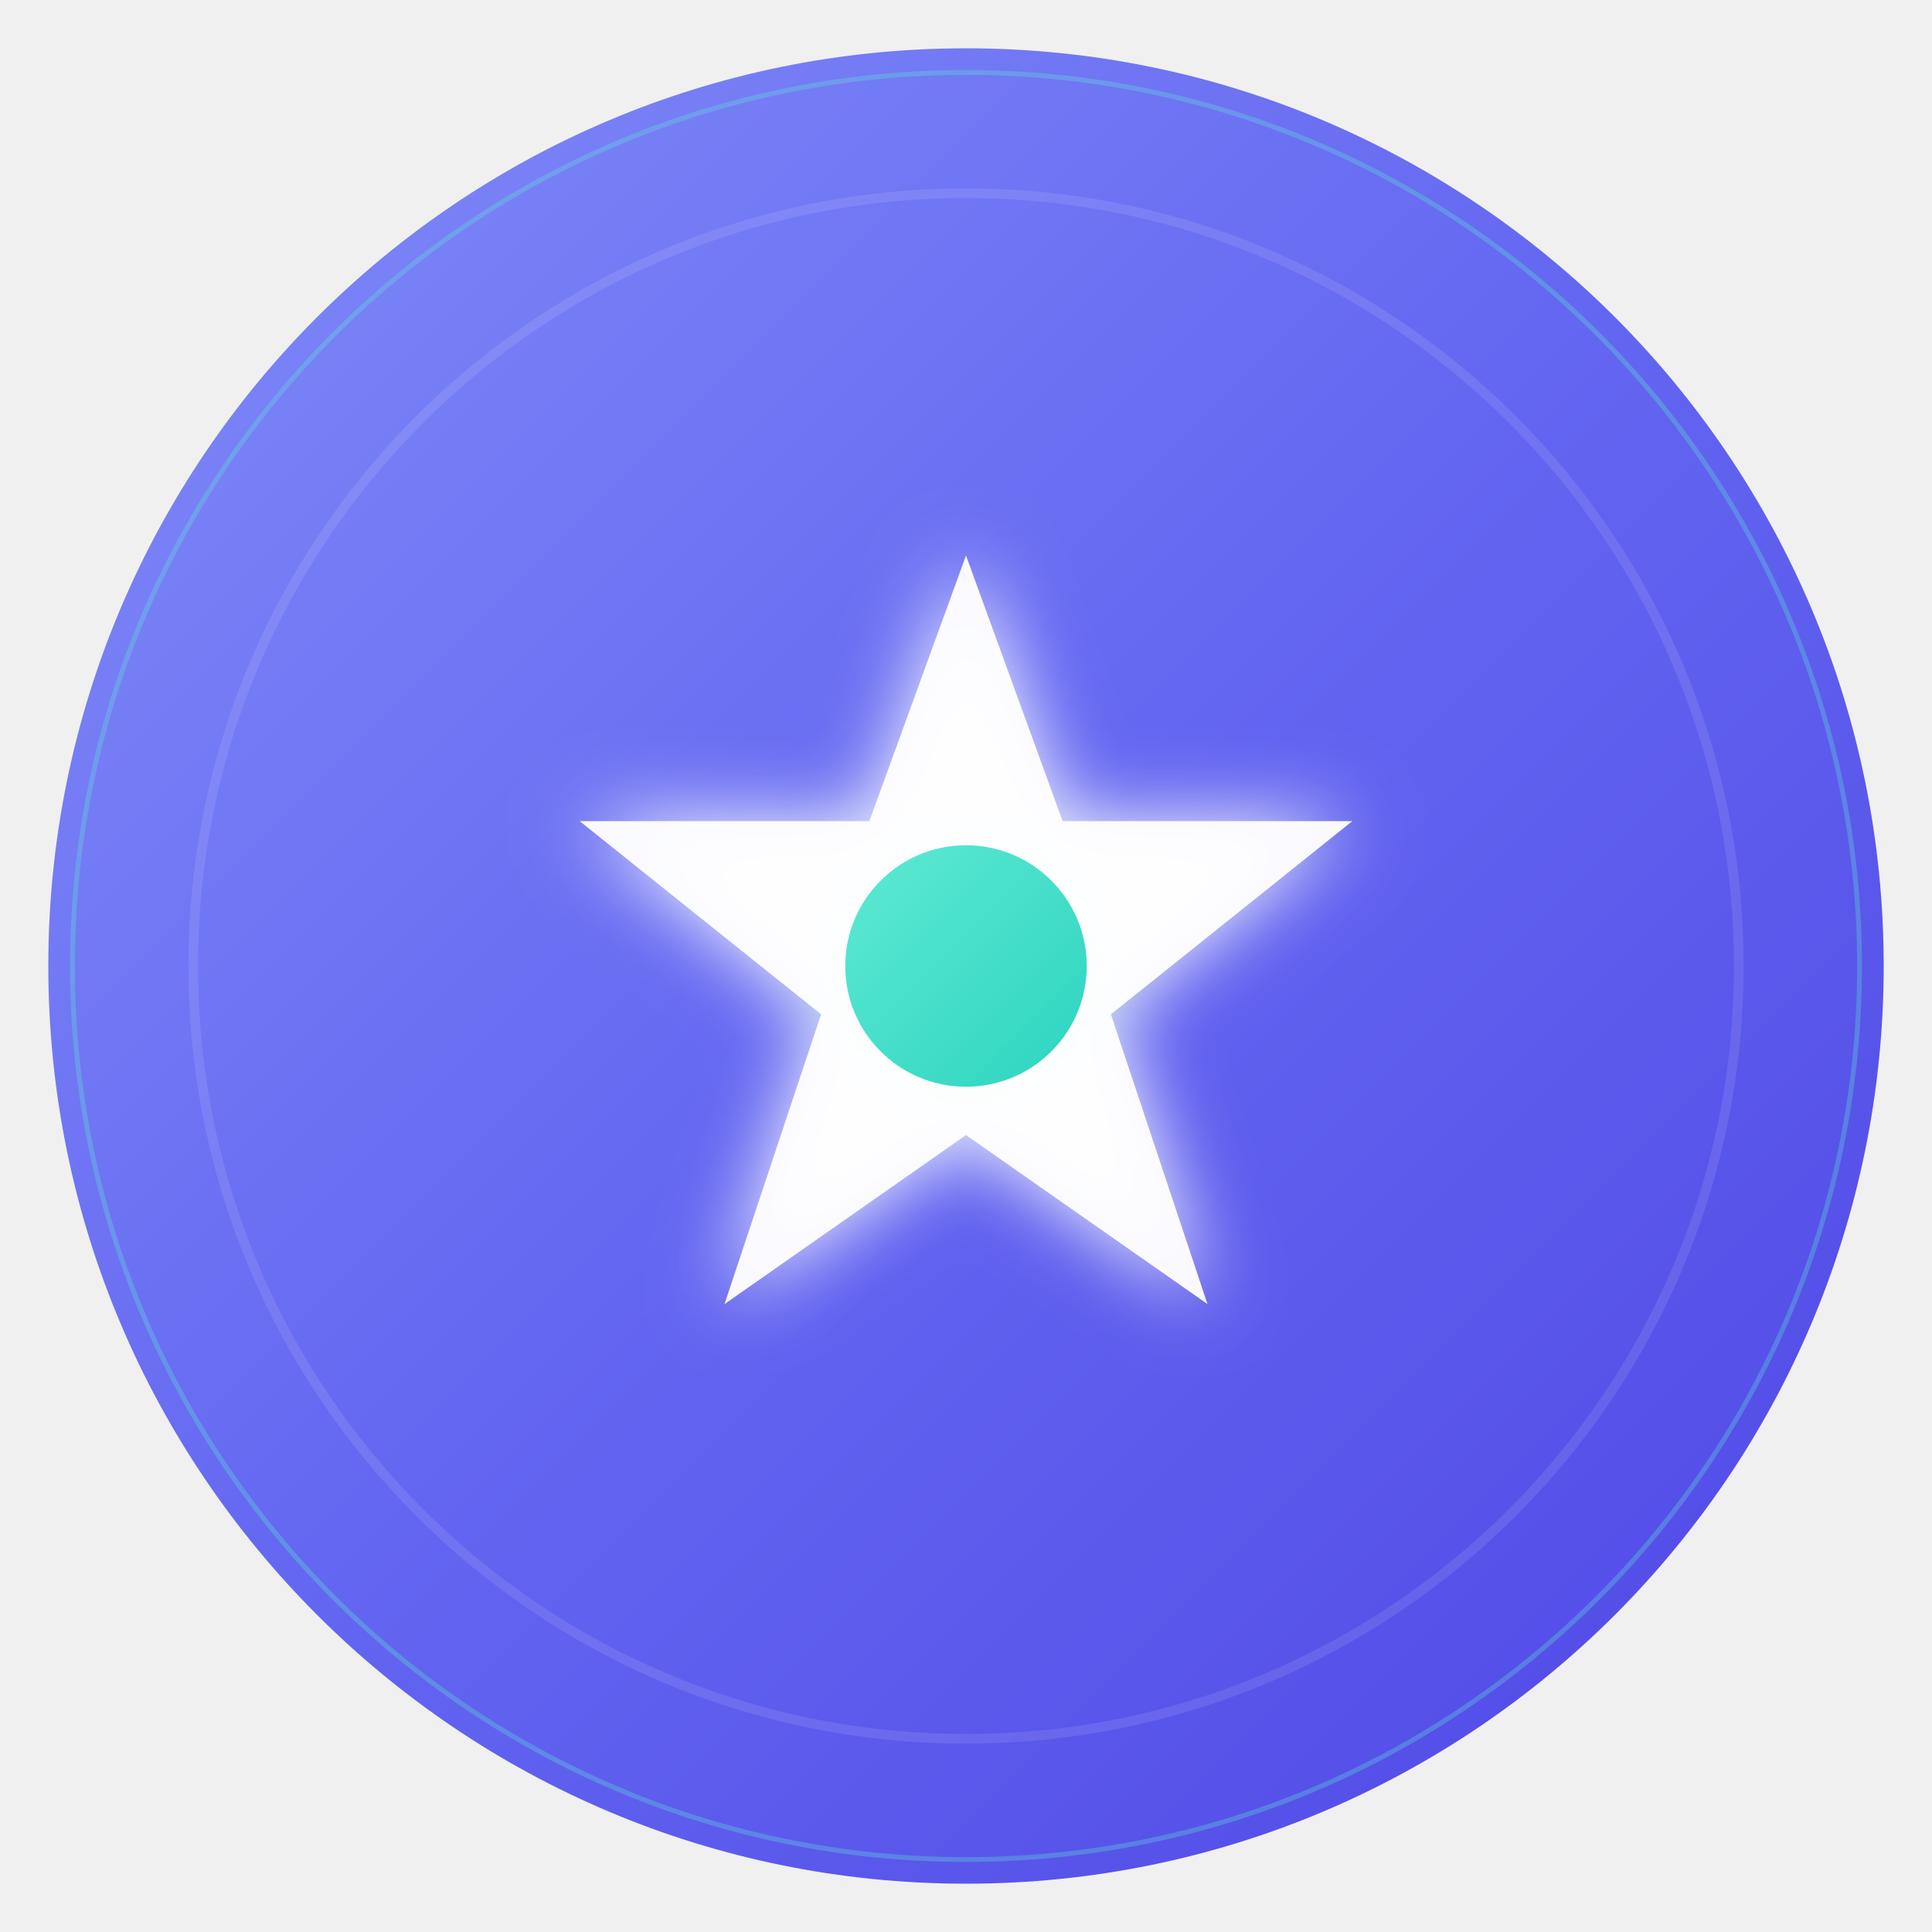
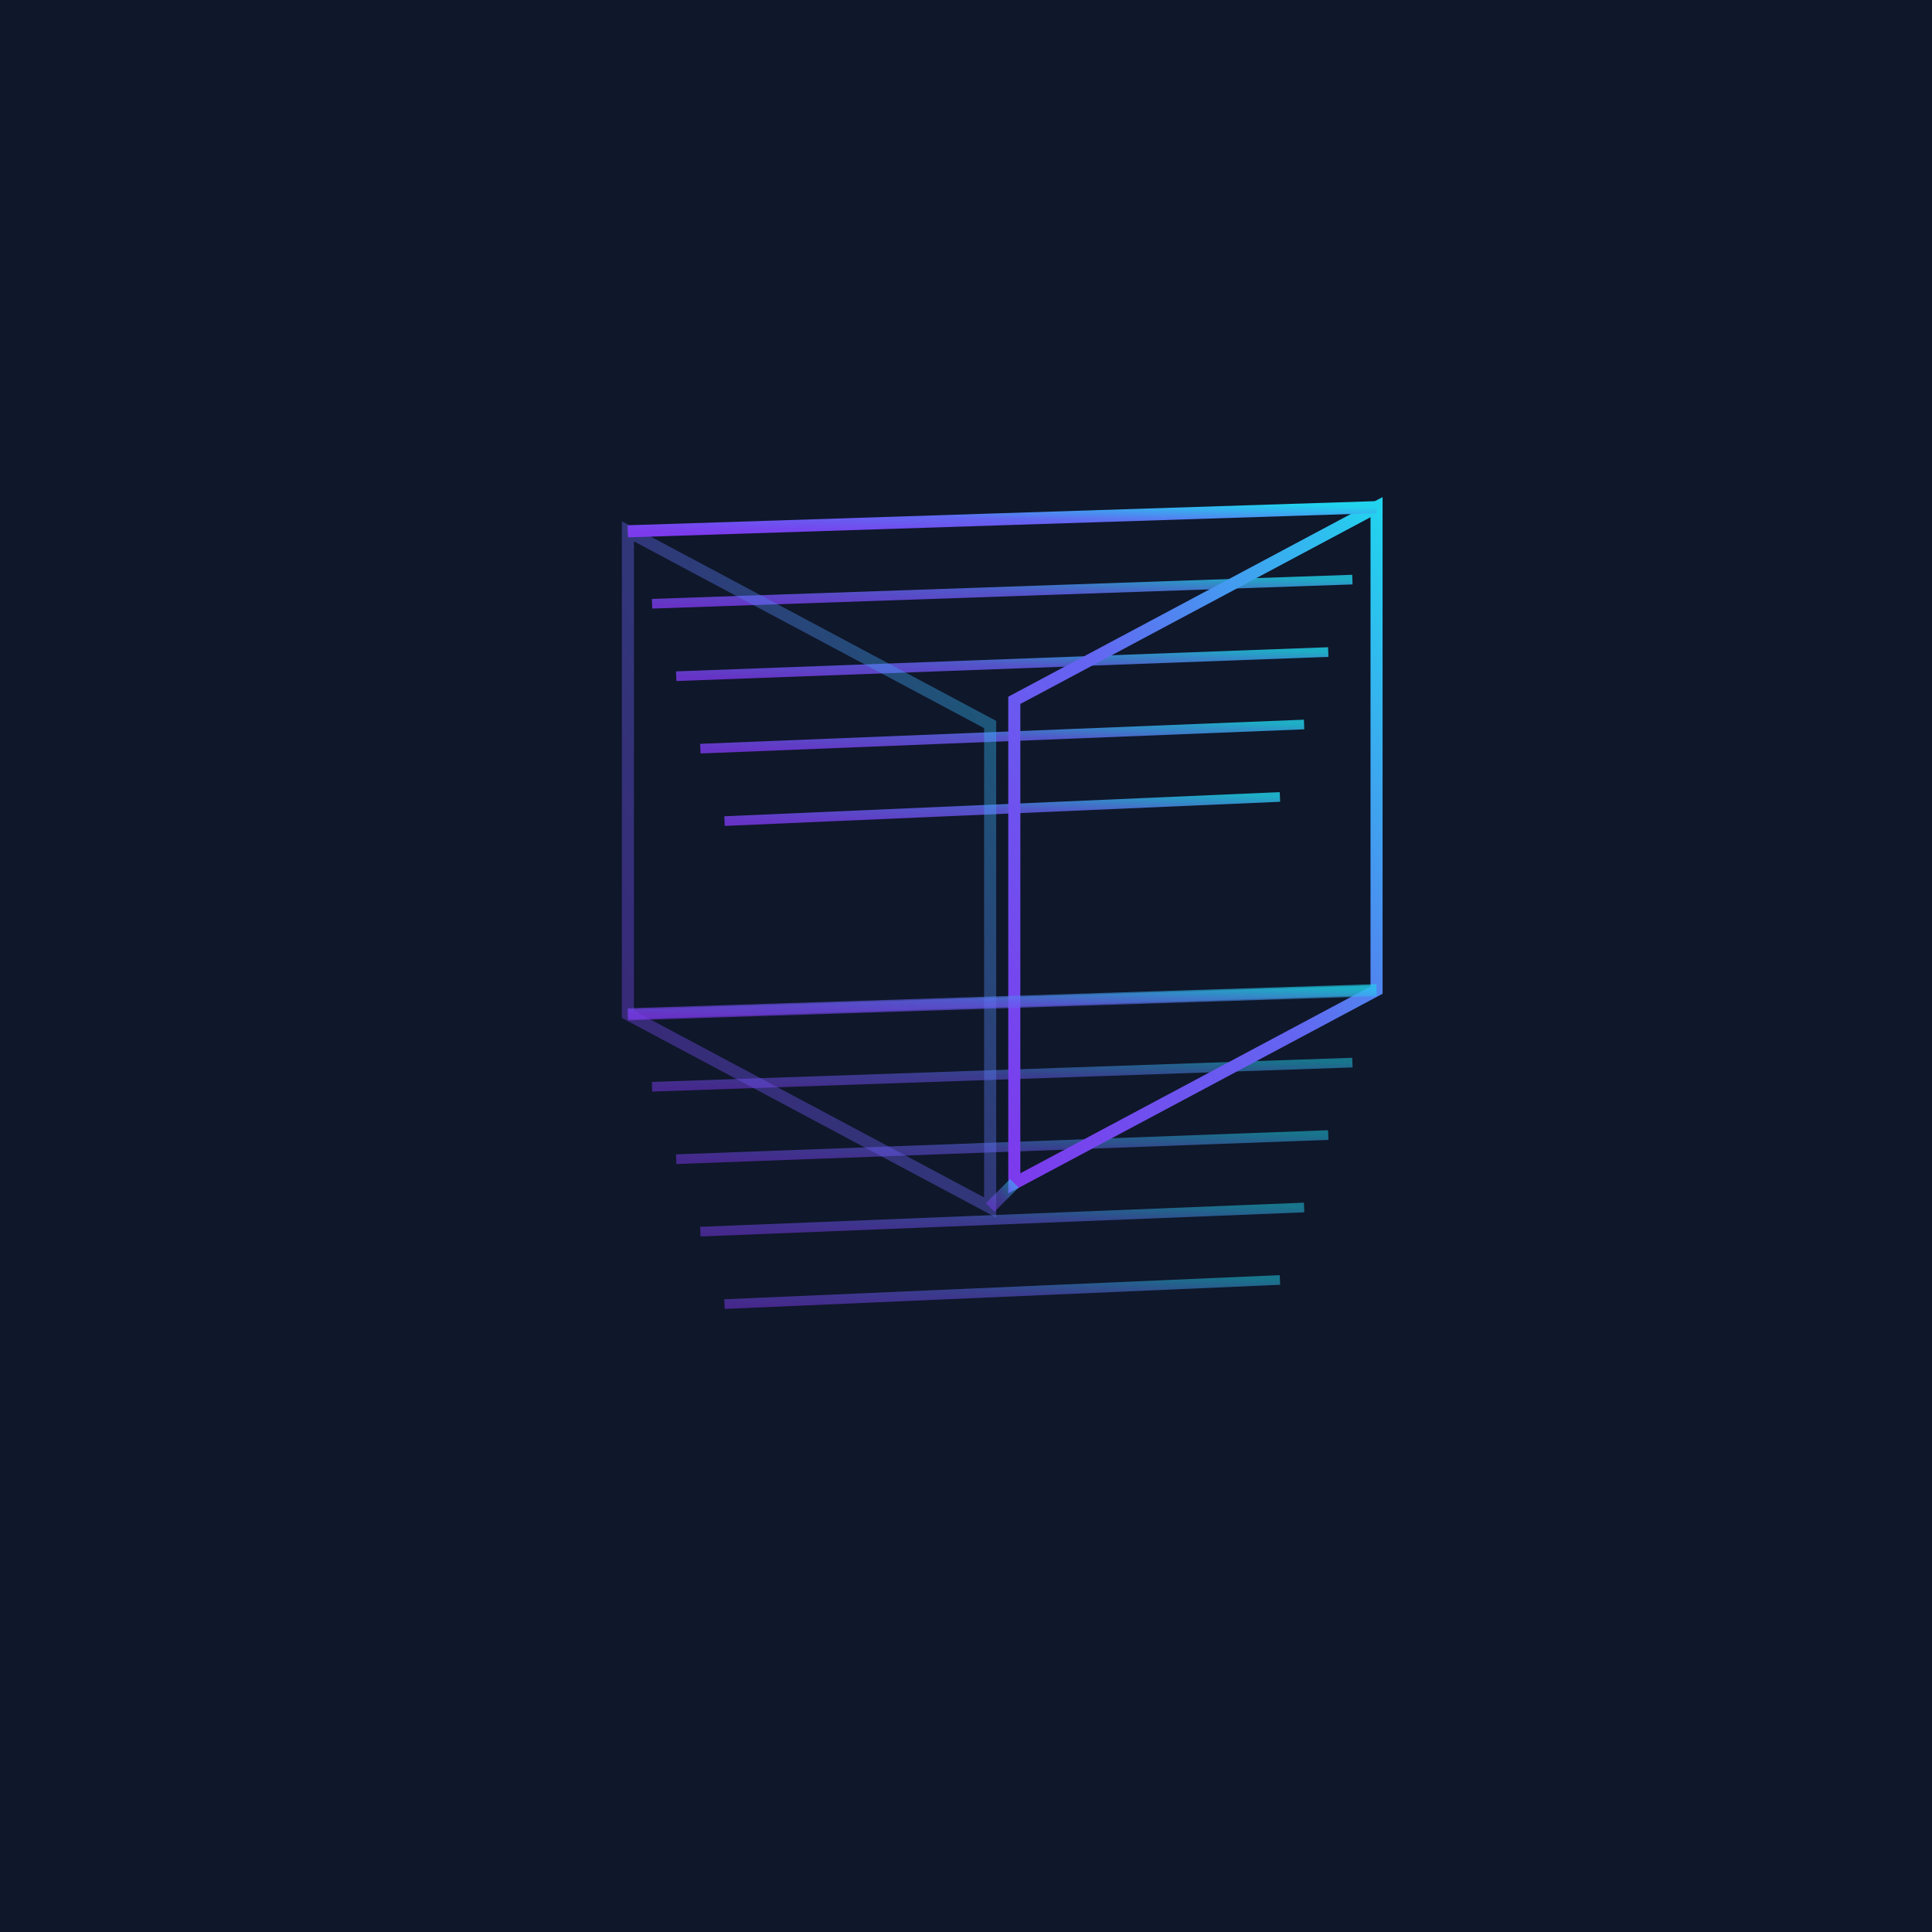
<svg xmlns="http://www.w3.org/2000/svg" viewBox="0 0 400 400" width="400" height="400">
  <defs>
-     <linearGradient id="mainGrad" x1="0%" y1="0%" x2="100%" y2="100%">
-       <stop offset="0%" style="stop-color:#818cf8" />
+     <linearGradient id="lineGrad" x1="0%" y1="100%" x2="100%" y2="0%">
+       <stop offset="0%" style="stop-color:#7c3aed" />
      <stop offset="50%" style="stop-color:#6366f1" />
-       <stop offset="100%" style="stop-color:#4f46e5" />
+       <stop offset="100%" style="stop-color:#22d3ee" />
    </linearGradient>
-     <linearGradient id="starGrad" x1="0%" y1="0%" x2="100%" y2="100%">
-       <stop offset="0%" style="stop-color:#5eead4" />
-       <stop offset="100%" style="stop-color:#2dd4bf" />
-     </linearGradient>
-     <filter id="glow" x="-50%" y="-50%" width="200%" height="200%">
-       <feGaussianBlur stdDeviation="8" result="coloredBlur" />
-       <feMerge>
-         <feMergeNode in="coloredBlur" />
-         <feMergeNode in="SourceGraphic" />
-       </feMerge>
-     </filter>
  </defs>
-   <circle cx="200" cy="200" r="190" fill="url(#mainGrad)" />
-   <circle cx="200" cy="200" r="160" fill="none" stroke="rgba(255,255,255,0.1)" stroke-width="2" />
-   <g transform="translate(200, 200)" filter="url(#glow)">
-     <polygon points="0,-85 20,-30 80,-30 30,10 50,70 0,35 -50,70 -30,10 -80,-30 -20,-30" fill="white" opacity="0.95" />
-     <circle cx="0" cy="0" r="25" fill="url(#starGrad)" />
+   <rect width="400" height="400" fill="#0f172a" />
+   <g transform="translate(200, 190)" stroke="url(#lineGrad)" stroke-width="2" fill="none">
+     <g opacity="0.6">
+       <line x1="-70" y1="20" x2="-70" y2="-80" />
+       <line x1="-55" y1="28" x2="-55" y2="-72" />
+       <line x1="-40" y1="36" x2="-40" y2="-64" />
+       <line x1="-25" y1="44" x2="-25" y2="-56" />
+       <line x1="-10" y1="52" x2="-10" y2="-48" />
+       <line x1="5" y1="60" x2="5" y2="-40" />
+     </g>
+     <g opacity="1">
+       <line x1="10" y1="55" x2="10" y2="-45" />
+       <line x1="25" y1="47" x2="25" y2="-53" />
+       <line x1="40" y1="39" x2="40" y2="-61" />
+       <line x1="55" y1="31" x2="55" y2="-69" />
+       <line x1="70" y1="23" x2="70" y2="-77" />
+       <line x1="85" y1="15" x2="85" y2="-85" />
+     </g>
+     <g opacity="0.8">
+       <line x1="-70" y1="-80" x2="85" y2="-85" />
+       <line x1="-65" y1="-65" x2="80" y2="-70" />
+       <line x1="-60" y1="-50" x2="75" y2="-55" />
+       <line x1="-55" y1="-35" x2="70" y2="-40" />
+       <line x1="-50" y1="-20" x2="65" y2="-25" />
+     </g>
+     <g opacity="0.5">
+       <line x1="-70" y1="20" x2="85" y2="15" />
+       <line x1="-65" y1="35" x2="80" y2="30" />
+       <line x1="-60" y1="50" x2="75" y2="45" />
+       <line x1="-55" y1="65" x2="70" y2="60" />
+       <line x1="-50" y1="80" x2="65" y2="75" />
+     </g>
+     <g stroke-width="2.5" opacity="1">
+       <path d="M 85,-85 L 85,15 L 10,55 L 10,-45 Z" />
+       <path d="M -70,-80 L -70,20 L 5,60 L 5,-40 Z" opacity="0.4" />
+       <line x1="-70" y1="-80" x2="85" y2="-85" />
+       <line x1="-70" y1="20" x2="85" y2="15" opacity="0.6" />
+       <line x1="5" y1="60" x2="10" y2="55" opacity="0.5" />
+     </g>
  </g>
-   <circle cx="200" cy="200" r="185" fill="none" stroke="rgba(94,234,212,0.3)" stroke-width="1" />
</svg>
